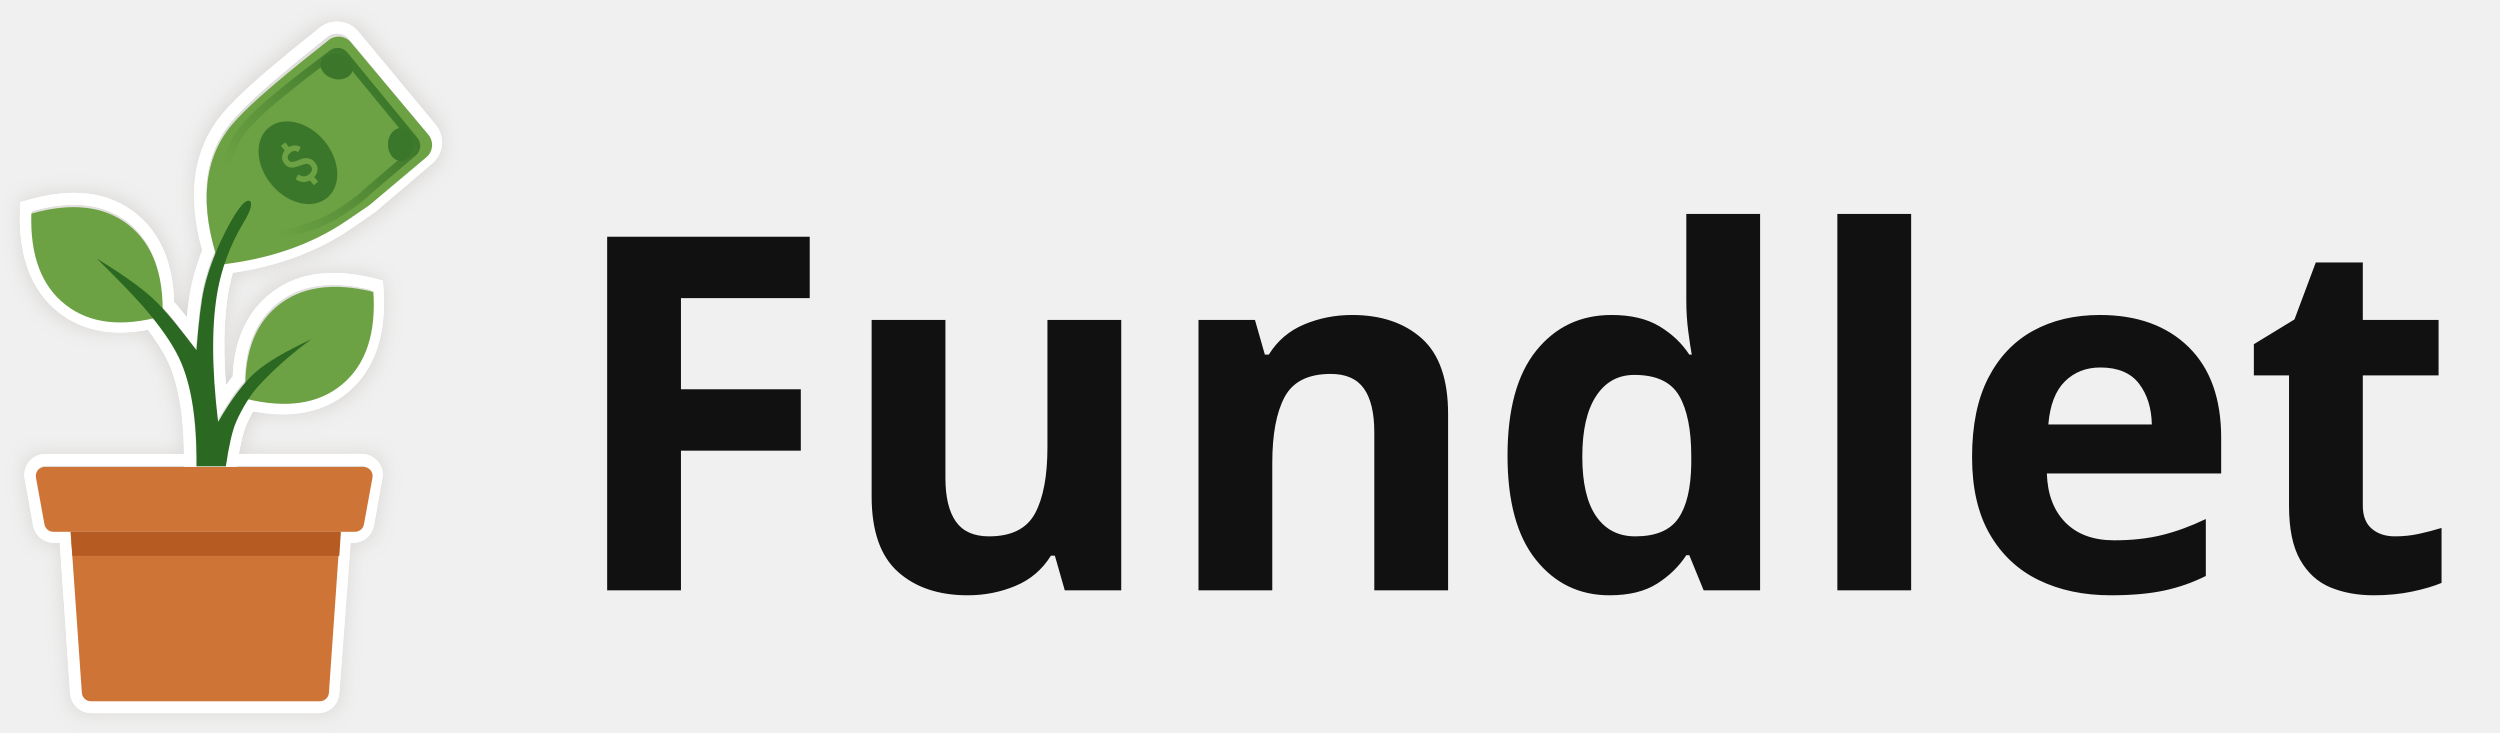
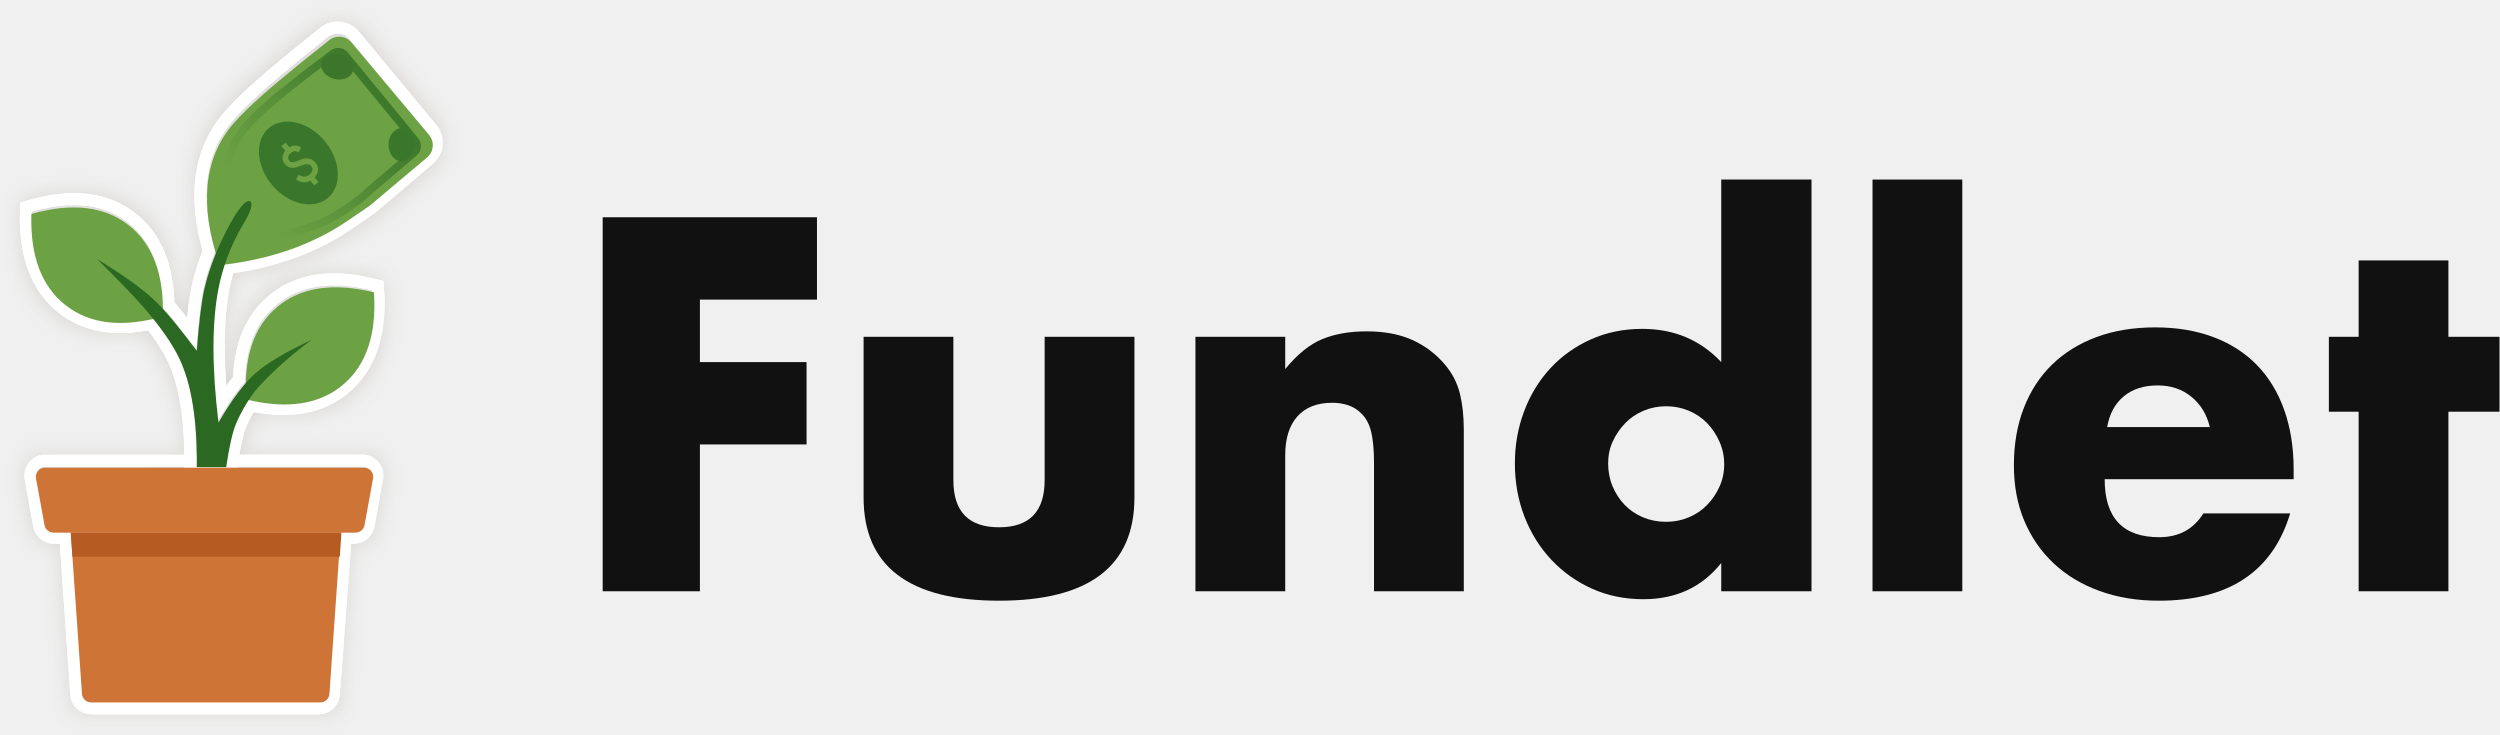
- <svg xmlns="http://www.w3.org/2000/svg" xmlns:xlink="http://www.w3.org/1999/xlink" width="631px" height="185px" viewBox="0 0 631 185" version="1.1">
+ <svg xmlns="http://www.w3.org/2000/svg" xmlns:xlink="http://www.w3.org/1999/xlink" width="630px" height="185px" viewBox="0 0 630 185" version="1.1">
  <defs>
    <path d="M11.42,113.585 L91.303,113.585 C92.569,113.585 93.595,114.611 93.595,115.876 C93.595,116.013 93.583,116.149 93.558,116.283 L91.42,128.15 C91.224,129.241 90.274,130.035 89.165,130.035 L13.558,130.035 C12.449,130.035 11.499,129.241 11.303,128.15 L9.164,116.283 C8.94,115.037 9.768,113.845 11.013,113.621 C11.147,113.597 11.283,113.585 11.42,113.585 Z M85.639,130.035 L85.238,136.137 L85.027,136.137 L82.632,170.884 C82.549,172.085 81.55,173.018 80.345,173.018 L22.97,173.018 C21.766,173.018 20.767,172.085 20.684,170.884 L17.867,130.035 L85.639,130.035 Z M88.136,5.914 L107.617,29.388 C109.015,31.073 108.799,33.569 107.131,34.989 L92.732,47.242 L92.716,47.254 C92.526,47.385 90.672,48.664 87.155,51.09 C78.64,56.965 68.399,60.656 56.434,62.163 C55.718,64.354 55.201,66.423 54.849,68.252 C53.189,76.879 53.189,88.183 54.849,102.163 C57.27,97.975 59.551,94.64 61.691,92.158 C61.857,83.619 64.489,77.191 69.584,72.872 C75.474,67.88 83.54,66.652 93.783,69.188 C94.477,79.818 91.879,87.629 85.989,92.621 C80.221,97.511 72.364,98.789 62.42,96.457 C61.265,98.253 60.169,100.296 59.366,102.163 C58.417,104.369 57.558,108.127 56.788,113.44 L49.415,113.44 C49.565,101.567 48.1,92.381 45.019,85.88 C43.628,82.945 41.467,79.625 38.534,75.923 C29.493,78.024 22.185,76.875 16.609,72.475 C10.55,67.693 7.684,59.978 8.01,49.33 C18.16,46.435 26.264,47.378 32.322,52.159 C38.01,56.648 40.885,63.722 40.945,73.382 C41.836,74.365 42.784,75.474 43.8,76.722 C44.932,78.113 46.803,80.532 49.415,83.981 C49.989,76.591 50.63,71.348 51.336,68.252 C52.063,65.067 53.127,61.989 54.197,59.352 C50.199,45.756 51.594,34.872 58.381,26.701 C59.148,25.779 60.285,24.556 61.677,23.16 C65.527,19.299 72.49,13.359 82.566,5.338 C84.27,3.982 86.746,4.238 88.136,5.914 Z" id="path-1" />
    <filter x="-10.4%" y="-6.2%" width="120.9%" height="112.5%" filterUnits="objectBoundingBox" id="filter-2">
      <feMorphology radius="3" operator="dilate" in="SourceAlpha" result="shadowSpreadOuter1" />
      <feOffset dx="0" dy="0" in="shadowSpreadOuter1" result="shadowOffsetOuter1" />
      <feMorphology radius="1" operator="erode" in="SourceAlpha" result="shadowInner" />
      <feOffset dx="0" dy="0" in="shadowInner" result="shadowInner" />
      <feComposite in="shadowOffsetOuter1" in2="shadowInner" operator="out" result="shadowOffsetOuter1" />
      <feGaussianBlur stdDeviation="2.5" in="shadowOffsetOuter1" result="shadowBlurOuter1" />
      <feColorMatrix values="0 0 0 0 0.839   0 0 0 0 0.83   0 0 0 0 0.818  0 0 0 1 0" type="matrix" in="shadowBlurOuter1" />
    </filter>
    <linearGradient x1="16.276%" y1="43.066%" x2="100%" y2="55.439%" id="linearGradient-3">
      <stop stop-color="#6DA244" offset="0%" />
      <stop stop-color="#5B933B" offset="39.383%" />
      <stop stop-color="#599039" offset="44.695%" />
      <stop stop-color="#3B772A" offset="100%" />
    </linearGradient>
  </defs>
  <g id="Page-1" stroke="none" stroke-width="1" fill="none" fill-rule="evenodd">
    <g id="sprout" transform="translate(0.0145, 3.9825)">
-       <g id="Group-46" transform="translate(0, -0)">
-         <g id="Plant" transform="translate(0, 0)">
-           <g id="Combined-Shape">
-             <use fill="black" fill-opacity="1" filter="url(#filter-2)" xlink:href="#path-1" />
-             <path stroke="#FFFFFF" stroke-width="3" d="M91.303,112.085 C92.35,112.085 93.298,112.509 93.984,113.195 C94.702,113.914 95.134,114.919 95.092,116.024 L92.896,128.416 C92.734,129.318 92.26,130.098 91.597,130.652 C90.934,131.206 90.082,131.535 89.165,131.535 L87.044,131.535 L86.734,136.243 L84.128,170.987 C84.06,171.981 83.612,172.863 82.933,173.498 C82.253,174.132 81.342,174.518 80.345,174.518 L22.97,174.518 C21.974,174.518 21.062,174.132 20.383,173.498 C19.704,172.863 19.256,171.981 19.187,170.987 L16.467,131.535 L13.558,131.535 C12.641,131.535 11.789,131.206 11.126,130.652 C10.463,130.098 9.989,129.318 9.826,128.416 L7.688,116.549 C7.503,115.518 7.752,114.51 8.306,113.713 C8.886,112.878 9.799,112.275 10.895,112.121 Z M81.632,4.165 C82.803,3.232 84.24,2.854 85.623,2.997 C87.006,3.14 88.335,3.804 89.291,4.956 L108.771,28.43 C109.732,29.589 110.139,31.026 110.018,32.418 C109.897,33.809 109.25,35.155 108.103,36.131 L93.647,48.434 L88.007,52.325 C79.534,58.17 69.392,61.912 57.575,63.527 C57.026,65.319 56.615,67.013 56.322,68.536 C54.862,76.125 54.717,85.814 55.864,97.6 C57.368,95.25 58.816,93.247 60.205,91.589 C60.483,82.801 63.332,76.205 68.614,71.728 C74.821,66.467 83.303,65.048 94.144,67.732 C94.5,67.82 94.851,67.911 95.198,68.005 C95.229,68.363 95.256,68.725 95.28,69.091 C96.014,80.328 93.159,88.511 86.959,93.766 C81.08,98.749 73.159,100.285 63.13,98.153 C62.226,99.648 61.387,101.26 60.744,102.756 C59.752,105.061 58.885,109.127 58.092,114.94 L47.887,114.94 C48.179,102.623 46.801,93.142 43.664,86.522 C42.406,83.867 40.493,80.892 37.935,77.592 C28.78,79.523 21.379,78.15 15.68,73.652 C9.302,68.619 6.166,60.541 6.511,49.284 C6.522,48.918 6.537,48.556 6.556,48.197 C6.899,48.091 7.247,47.988 7.599,47.888 C18.341,44.823 26.867,45.943 33.252,50.981 C39.14,55.629 42.263,62.867 42.438,72.8 C43.233,73.692 44.073,74.681 44.963,75.775 C45.725,76.711 46.819,78.109 48.247,79.97 C48.744,74.499 49.289,70.483 49.874,67.919 C50.575,64.845 51.582,61.868 52.612,59.272 C48.619,45.302 50.244,34.15 57.227,25.743 C58.015,24.794 59.184,23.536 60.615,22.101 C64.489,18.216 71.493,12.235 81.632,4.165 Z" />
-           </g>
-           <path d="M91.303,112.085 C92.35,112.085 93.298,112.509 93.984,113.195 C94.702,113.914 95.134,114.919 95.092,116.024 L92.896,128.416 C92.734,129.318 92.26,130.098 91.597,130.652 C90.934,131.206 90.082,131.535 89.165,131.535 L87.044,131.535 L86.734,136.243 L84.128,170.987 C84.06,171.981 83.612,172.863 82.933,173.498 C82.253,174.132 81.342,174.518 80.345,174.518 L22.97,174.518 C21.974,174.518 21.062,174.132 20.383,173.498 C19.704,172.863 19.256,171.981 19.187,170.987 L16.467,131.535 L13.558,131.535 C12.641,131.535 11.789,131.206 11.126,130.652 C10.463,130.098 9.989,129.318 9.826,128.416 L7.688,116.549 C7.503,115.518 7.752,114.51 8.306,113.713 C8.886,112.878 9.799,112.275 10.895,112.121 Z M81.632,4.165 C82.803,3.232 84.24,2.854 85.623,2.997 C87.006,3.14 88.335,3.804 89.291,4.956 L108.771,28.43 C109.732,29.589 110.139,31.026 110.018,32.418 C109.897,33.809 109.25,35.155 108.103,36.131 L93.647,48.434 L88.007,52.325 C79.534,58.17 69.392,61.912 57.575,63.527 C57.026,65.319 56.615,67.013 56.322,68.536 C54.862,76.125 54.717,85.814 55.864,97.6 C57.368,95.25 58.816,93.247 60.205,91.589 C60.483,82.801 63.332,76.205 68.614,71.728 C74.821,66.467 83.303,65.048 94.144,67.732 C94.5,67.82 94.851,67.911 95.198,68.005 C95.229,68.363 95.256,68.725 95.28,69.091 C96.014,80.328 93.159,88.511 86.959,93.766 C81.08,98.749 73.159,100.285 63.13,98.153 C62.226,99.648 61.387,101.26 60.744,102.756 C59.752,105.061 58.885,109.127 58.092,114.94 L47.887,114.94 C48.179,102.623 46.801,93.142 43.664,86.522 C42.406,83.867 40.493,80.892 37.935,77.592 C28.78,79.523 21.379,78.15 15.68,73.652 C9.302,68.619 6.166,60.541 6.511,49.284 C6.522,48.918 6.537,48.556 6.556,48.197 C6.899,48.091 7.247,47.988 7.599,47.888 C18.341,44.823 26.867,45.943 33.252,50.981 C39.14,55.629 42.263,62.867 42.438,72.8 C43.233,73.692 44.073,74.681 44.963,75.775 C45.725,76.711 46.819,78.109 48.247,79.97 C48.744,74.499 49.289,70.483 49.874,67.919 C50.575,64.845 51.582,61.868 52.612,59.272 C48.619,45.302 50.244,34.15 57.227,25.743 C58.015,24.794 59.184,23.536 60.615,22.101 C64.489,18.216 71.493,12.235 81.632,4.165 Z" id="Combined-Shape-Copy" stroke="#FFFFFF" stroke-width="3" />
-           <g transform="translate(-0, 0)">
-             <path d="M11.313,113.871 L91.741,113.871 C93.007,113.871 94.033,114.897 94.033,116.163 C94.033,116.301 94.02,116.438 93.996,116.574 L91.847,128.361 C91.649,129.45 90.7,130.242 89.593,130.242 L13.461,130.242 C12.354,130.242 11.405,129.45 11.207,128.361 L9.058,116.574 C8.831,115.329 9.657,114.135 10.902,113.908 C11.038,113.884 11.175,113.871 11.313,113.871 Z" id="Rectangle" fill="#CF7437" />
-             <path d="M17.814,130.242 L85.836,130.242 L83.002,170.885 C82.918,172.086 81.919,173.018 80.715,173.018 L22.935,173.018 C21.732,173.018 20.733,172.086 20.649,170.885 L17.814,130.242 L17.814,130.242 Z" id="Rectangle" fill="#CF7437" />
-             <polygon id="Rectangle" fill="#B65C23" points="17.819 130.242 86.028 130.242 85.624 136.315 18.243 136.315" />
-             <path d="M74.139,54.911 C78.5,56.137 80.68,56.75 80.68,56.75 L99.301,60.007 C101.475,60.387 103.546,58.935 103.929,56.761 L109.223,26.723 C109.595,24.596 108.213,22.558 106.1,22.117 C93.439,19.472 84.389,17.9 78.948,17.4 C76.983,17.22 75.315,17.125 74.116,17.125 C62.735,17.118 52.985,23.878 44.866,37.407 C54.034,46.168 63.792,52.003 74.139,54.911 Z" id="Oval" fill="#6DA244" transform="translate(77.3789, 38.9101) rotate(-50) translate(-77.3789, -38.9101)" />
-             <path d="M74.709,18.59 C75.681,18.59 77.035,18.669 78.629,18.817 C83.185,19.241 91.342,20.824 103.099,23.557 C103.672,23.691 104.142,24.038 104.441,24.497 C104.741,24.955 104.87,25.525 104.762,26.102 L99.63,53.483 C99.52,54.072 99.184,54.563 98.727,54.882 C98.27,55.2 97.694,55.346 97.102,55.247 L82.177,52.73 C80.729,52.672 78.225,52.124 74.663,51.11 C66.417,48.762 58.804,43.189 51.797,34.439 C58.124,23.938 65.729,18.584 74.709,18.59 Z" id="Oval" stroke="url(#linearGradient-3)" stroke-width="2" transform="translate(78.446, 37.1726) rotate(-50) translate(-78.446, -37.1726)" />
-             <path d="M78.132,96.017 C85.867,96.022 92.867,91.748 99.132,83.195 C92.856,74.634 85.851,70.352 78.117,70.347 C70.382,70.342 63.382,74.616 57.117,83.169 C63.393,91.729 70.398,96.012 78.132,96.017 Z" id="Oval" fill="#6DA244" transform="translate(78.1244, 83.1819) rotate(-40) translate(-78.1244, -83.1819)" />
-             <path d="M24.448,75.685 C32.183,75.68 39.189,71.398 45.464,62.838 C39.199,54.285 32.199,50.011 24.464,50.016 C16.729,50.021 9.724,54.303 3.448,62.863 C9.713,71.415 16.713,75.689 24.448,75.685 Z" id="Oval" fill="#6DA244" transform="translate(24.4561, 62.8503) rotate(38) translate(-24.4561, -62.8503)" />
-             <path d="M49.568,113.727 L56.989,113.727 C57.764,108.44 58.629,104.699 59.583,102.505 C60.976,99.303 63.244,95.584 65.18,93.483 C69.106,89.224 73.571,85.274 78.575,81.635 C72.063,84.672 67.371,87.441 64.498,89.941 C61.626,92.442 58.472,96.63 55.037,102.505 C53.367,88.591 53.367,77.342 55.037,68.757 C55.918,64.229 57.829,58.224 61.263,52.539 C63.313,49.144 63.868,47.196 62.928,46.694 C61.736,46.396 59.756,48.917 56.989,54.255 C55.433,57.257 52.872,62.821 51.502,68.757 C50.791,71.838 50.146,77.055 49.568,84.41 C46.939,80.978 45.055,78.57 43.916,77.186 C41.85,74.676 40.059,72.728 38.455,71.252 C35.526,68.556 30.85,65.23 24.428,61.273 C30.103,66.902 34.006,70.951 36.139,73.418 C40.376,78.32 43.377,82.614 45.144,86.3 C48.244,92.769 49.719,101.912 49.568,113.727 Z" id="Path-2" fill="#2B6822" />
-             <ellipse id="Oval" fill="#3B772A" cx="101.126" cy="32.48" rx="3.229" ry="4.15" />
-             <ellipse id="Oval-Copy" fill="#3C762B" transform="translate(84.9658, 12.7694) rotate(-75) translate(-84.9658, -12.7694)" cx="84.966" cy="12.769" rx="3.228" ry="4.151" />
-             <path d="M75.179,25.562 C79.956,25.562 83.828,30.724 83.828,37.091 C83.828,43.459 79.956,48.62 75.179,48.62 C70.403,48.62 66.53,43.459 66.53,37.091 C66.53,30.724 70.403,25.562 75.179,25.562 Z M76.003,31.096 L74.621,31.096 L74.621,32.603 C74.115,32.663 73.62,32.908 73.136,33.338 C72.653,33.768 72.411,34.372 72.411,35.149 C72.411,35.795 72.595,36.342 72.963,36.79 C73.332,37.239 74.011,37.624 75.001,37.947 C75.922,38.258 76.509,38.536 76.762,38.781 C77.016,39.026 77.142,39.358 77.142,39.776 C77.142,40.243 76.978,40.586 76.65,40.808 C76.322,41.029 75.922,41.139 75.45,41.139 C74.897,41.139 74.451,40.99 74.112,40.691 C73.772,40.392 73.516,39.956 73.343,39.382 L72.066,39.92 C72.273,40.661 72.598,41.235 73.041,41.641 C73.484,42.048 74.011,42.323 74.621,42.466 L74.621,44.009 L76.003,44.009 L76.003,42.502 C76.716,42.395 77.315,42.12 77.798,41.677 C78.282,41.235 78.524,40.589 78.524,39.74 C78.524,39.059 78.319,38.458 77.911,37.938 C77.502,37.418 76.9,37.038 76.106,36.799 C75.254,36.548 74.656,36.309 74.31,36.082 C73.965,35.855 73.792,35.544 73.792,35.149 C73.792,34.803 73.925,34.513 74.189,34.28 C74.454,34.046 74.84,33.93 75.346,33.93 C75.784,33.93 76.129,34.026 76.382,34.217 C76.636,34.408 76.831,34.695 76.97,35.078 L78.247,34.504 C78.075,34.014 77.801,33.598 77.427,33.257 C77.053,32.917 76.578,32.698 76.003,32.603 L76.003,31.096 Z" id="Combined-Shape" fill-opacity="0.75" fill="#2B6822" transform="translate(75.1793, 37.0913) rotate(-40) translate(-75.1793, -37.0913)" />
-           </g>
+       <g id="Plant" transform="translate(0, 0)">
+         <g id="Combined-Shape">
+           <use fill="black" fill-opacity="1" filter="url(#filter-2)" xlink:href="#path-1" />
+           <path stroke="#FFFFFF" stroke-width="3" d="M91.303,112.085 C92.35,112.085 93.298,112.509 93.984,113.195 C94.702,113.914 95.134,114.919 95.092,116.024 L92.896,128.416 C92.734,129.318 92.26,130.098 91.597,130.652 C90.934,131.206 90.082,131.535 89.165,131.535 L87.044,131.535 L86.734,136.243 L84.128,170.987 C84.06,171.981 83.612,172.863 82.933,173.498 C82.253,174.132 81.342,174.518 80.345,174.518 L22.97,174.518 C21.974,174.518 21.062,174.132 20.383,173.498 C19.704,172.863 19.256,171.981 19.187,170.987 L16.467,131.535 L13.558,131.535 C12.641,131.535 11.789,131.206 11.126,130.652 C10.463,130.098 9.989,129.318 9.826,128.416 L7.688,116.549 C7.503,115.518 7.752,114.51 8.306,113.713 C8.886,112.878 9.799,112.275 10.895,112.121 Z M81.632,4.165 C82.803,3.232 84.24,2.854 85.623,2.997 C87.006,3.14 88.335,3.804 89.291,4.956 L108.771,28.43 C109.732,29.589 110.139,31.026 110.018,32.418 C109.897,33.809 109.25,35.155 108.103,36.131 L93.647,48.434 L88.007,52.325 C79.534,58.17 69.392,61.912 57.575,63.527 C57.026,65.319 56.615,67.013 56.322,68.536 C54.862,76.125 54.717,85.814 55.864,97.6 C57.368,95.25 58.816,93.247 60.205,91.589 C60.483,82.801 63.332,76.205 68.614,71.728 C74.821,66.467 83.303,65.048 94.144,67.732 C94.5,67.82 94.851,67.911 95.198,68.005 C95.229,68.363 95.256,68.725 95.28,69.091 C96.014,80.328 93.159,88.511 86.959,93.766 C81.08,98.749 73.159,100.285 63.13,98.153 C62.226,99.648 61.387,101.26 60.744,102.756 C59.752,105.061 58.885,109.127 58.092,114.94 L47.887,114.94 C48.179,102.623 46.801,93.142 43.664,86.522 C42.406,83.867 40.493,80.892 37.935,77.592 C28.78,79.523 21.379,78.15 15.68,73.652 C9.302,68.619 6.166,60.541 6.511,49.284 C6.522,48.918 6.537,48.556 6.556,48.197 C6.899,48.091 7.247,47.988 7.599,47.888 C18.341,44.823 26.867,45.943 33.252,50.981 C39.14,55.629 42.263,62.867 42.438,72.8 C43.233,73.692 44.073,74.681 44.963,75.775 C45.725,76.711 46.819,78.109 48.247,79.97 C48.744,74.499 49.289,70.483 49.874,67.919 C50.575,64.845 51.582,61.868 52.612,59.272 C48.619,45.302 50.244,34.15 57.227,25.743 C58.015,24.794 59.184,23.536 60.615,22.101 C64.489,18.216 71.493,12.235 81.632,4.165 Z" />
+         </g>
+         <path d="M91.303,112.085 C92.35,112.085 93.298,112.509 93.984,113.195 C94.702,113.914 95.134,114.919 95.092,116.024 L92.896,128.416 C92.734,129.318 92.26,130.098 91.597,130.652 C90.934,131.206 90.082,131.535 89.165,131.535 L87.044,131.535 L86.734,136.243 L84.128,170.987 C84.06,171.981 83.612,172.863 82.933,173.498 C82.253,174.132 81.342,174.518 80.345,174.518 L22.97,174.518 C21.974,174.518 21.062,174.132 20.383,173.498 C19.704,172.863 19.256,171.981 19.187,170.987 L16.467,131.535 L13.558,131.535 C12.641,131.535 11.789,131.206 11.126,130.652 C10.463,130.098 9.989,129.318 9.826,128.416 L7.688,116.549 C7.503,115.518 7.752,114.51 8.306,113.713 C8.886,112.878 9.799,112.275 10.895,112.121 Z M81.632,4.165 C82.803,3.232 84.24,2.854 85.623,2.997 C87.006,3.14 88.335,3.804 89.291,4.956 L108.771,28.43 C109.732,29.589 110.139,31.026 110.018,32.418 C109.897,33.809 109.25,35.155 108.103,36.131 L93.647,48.434 L88.007,52.325 C79.534,58.17 69.392,61.912 57.575,63.527 C57.026,65.319 56.615,67.013 56.322,68.536 C54.862,76.125 54.717,85.814 55.864,97.6 C57.368,95.25 58.816,93.247 60.205,91.589 C60.483,82.801 63.332,76.205 68.614,71.728 C74.821,66.467 83.303,65.048 94.144,67.732 C94.5,67.82 94.851,67.911 95.198,68.005 C95.229,68.363 95.256,68.725 95.28,69.091 C96.014,80.328 93.159,88.511 86.959,93.766 C81.08,98.749 73.159,100.285 63.13,98.153 C62.226,99.648 61.387,101.26 60.744,102.756 C59.752,105.061 58.885,109.127 58.092,114.94 L47.887,114.94 C48.179,102.623 46.801,93.142 43.664,86.522 C42.406,83.867 40.493,80.892 37.935,77.592 C28.78,79.523 21.379,78.15 15.68,73.652 C9.302,68.619 6.166,60.541 6.511,49.284 C6.522,48.918 6.537,48.556 6.556,48.197 C6.899,48.091 7.247,47.988 7.599,47.888 C18.341,44.823 26.867,45.943 33.252,50.981 C39.14,55.629 42.263,62.867 42.438,72.8 C43.233,73.692 44.073,74.681 44.963,75.775 C45.725,76.711 46.819,78.109 48.247,79.97 C48.744,74.499 49.289,70.483 49.874,67.919 C50.575,64.845 51.582,61.868 52.612,59.272 C48.619,45.302 50.244,34.15 57.227,25.743 C58.015,24.794 59.184,23.536 60.615,22.101 C64.489,18.216 71.493,12.235 81.632,4.165 Z" id="Combined-Shape-Copy" stroke="#FFFFFF" stroke-width="3" />
+         <g transform="translate(-0, 0)">
+           <path d="M11.313,113.871 L91.741,113.871 C93.007,113.871 94.033,114.897 94.033,116.163 C94.033,116.301 94.02,116.438 93.996,116.574 L91.847,128.361 C91.649,129.45 90.7,130.242 89.593,130.242 L13.461,130.242 C12.354,130.242 11.405,129.45 11.207,128.361 L9.058,116.574 C8.831,115.329 9.657,114.135 10.902,113.908 C11.038,113.884 11.175,113.871 11.313,113.871 Z" id="Rectangle" fill="#CF7437" />
+           <path d="M17.814,130.242 L85.836,130.242 L83.002,170.885 C82.918,172.086 81.919,173.018 80.715,173.018 L22.935,173.018 C21.732,173.018 20.733,172.086 20.649,170.885 L17.814,130.242 L17.814,130.242 Z" id="Rectangle" fill="#CF7437" />
+           <polygon id="Rectangle" fill="#B65C23" points="17.819 130.242 86.028 130.242 85.624 136.315 18.243 136.315" />
+           <path d="M74.139,54.911 C78.5,56.137 80.68,56.75 80.68,56.75 L99.301,60.007 C101.475,60.387 103.546,58.935 103.929,56.761 L109.223,26.723 C109.595,24.596 108.213,22.558 106.1,22.117 C93.439,19.472 84.389,17.9 78.948,17.4 C76.983,17.22 75.315,17.125 74.116,17.125 C62.735,17.118 52.985,23.878 44.866,37.407 C54.034,46.168 63.792,52.003 74.139,54.911 Z" id="Oval" fill="#6DA244" transform="translate(77.3789, 38.9101) rotate(-50) translate(-77.3789, -38.9101)" />
+           <path d="M74.709,18.59 C75.681,18.59 77.035,18.669 78.629,18.817 C83.185,19.241 91.342,20.824 103.099,23.557 C103.672,23.691 104.142,24.038 104.441,24.497 C104.741,24.955 104.87,25.525 104.762,26.102 L99.63,53.483 C99.52,54.072 99.184,54.563 98.727,54.882 C98.27,55.2 97.694,55.346 97.102,55.247 L82.177,52.73 C80.729,52.672 78.225,52.124 74.663,51.11 C66.417,48.762 58.804,43.189 51.797,34.439 C58.124,23.938 65.729,18.584 74.709,18.59 Z" id="Oval" stroke="url(#linearGradient-3)" stroke-width="2" transform="translate(78.446, 37.1726) rotate(-50) translate(-78.446, -37.1726)" />
+           <path d="M78.132,96.017 C85.867,96.022 92.867,91.748 99.132,83.195 C92.856,74.634 85.851,70.352 78.117,70.347 C70.382,70.342 63.382,74.616 57.117,83.169 C63.393,91.729 70.398,96.012 78.132,96.017 Z" id="Oval" fill="#6DA244" transform="translate(78.1244, 83.1819) rotate(-40) translate(-78.1244, -83.1819)" />
+           <path d="M24.448,75.685 C32.183,75.68 39.189,71.398 45.464,62.838 C39.199,54.285 32.199,50.011 24.464,50.016 C16.729,50.021 9.724,54.303 3.448,62.863 C9.713,71.415 16.713,75.689 24.448,75.685 Z" id="Oval" fill="#6DA244" transform="translate(24.4561, 62.8503) rotate(38) translate(-24.4561, -62.8503)" />
+           <path d="M49.568,113.727 L56.989,113.727 C57.764,108.44 58.629,104.699 59.583,102.505 C60.976,99.303 63.244,95.584 65.18,93.483 C69.106,89.224 73.571,85.274 78.575,81.635 C72.063,84.672 67.371,87.441 64.498,89.941 C61.626,92.442 58.472,96.63 55.037,102.505 C53.367,88.591 53.367,77.342 55.037,68.757 C55.918,64.229 57.829,58.224 61.263,52.539 C63.313,49.144 63.868,47.196 62.928,46.694 C61.736,46.396 59.756,48.917 56.989,54.255 C55.433,57.257 52.872,62.821 51.502,68.757 C50.791,71.838 50.146,77.055 49.568,84.41 C46.939,80.978 45.055,78.57 43.916,77.186 C41.85,74.676 40.059,72.728 38.455,71.252 C35.526,68.556 30.85,65.23 24.428,61.273 C30.103,66.902 34.006,70.951 36.139,73.418 C40.376,78.32 43.377,82.614 45.144,86.3 C48.244,92.769 49.719,101.912 49.568,113.727 Z" id="Path-2" fill="#2B6822" />
+           <ellipse id="Oval" fill="#3B772A" cx="101.126" cy="32.48" rx="3.229" ry="4.15" />
+           <ellipse id="Oval-Copy" fill="#3C762B" transform="translate(84.9658, 12.7694) rotate(-75) translate(-84.9658, -12.7694)" cx="84.966" cy="12.769" rx="3.228" ry="4.151" />
+           <path d="M75.179,25.562 C79.956,25.562 83.828,30.724 83.828,37.091 C83.828,43.459 79.956,48.62 75.179,48.62 C70.403,48.62 66.53,43.459 66.53,37.091 C66.53,30.724 70.403,25.562 75.179,25.562 Z M76.003,31.096 L74.621,31.096 L74.621,32.603 C74.115,32.663 73.62,32.908 73.136,33.338 C72.653,33.768 72.411,34.372 72.411,35.149 C72.411,35.795 72.595,36.342 72.963,36.79 C73.332,37.239 74.011,37.624 75.001,37.947 C75.922,38.258 76.509,38.536 76.762,38.781 C77.016,39.026 77.142,39.358 77.142,39.776 C77.142,40.243 76.978,40.586 76.65,40.808 C76.322,41.029 75.922,41.139 75.45,41.139 C74.897,41.139 74.451,40.99 74.112,40.691 C73.772,40.392 73.516,39.956 73.343,39.382 L72.066,39.92 C72.273,40.661 72.598,41.235 73.041,41.641 C73.484,42.048 74.011,42.323 74.621,42.466 L74.621,44.009 L76.003,44.009 L76.003,42.502 C76.716,42.395 77.315,42.12 77.798,41.677 C78.282,41.235 78.524,40.589 78.524,39.74 C78.524,39.059 78.319,38.458 77.911,37.938 C77.502,37.418 76.9,37.038 76.106,36.799 C75.254,36.548 74.656,36.309 74.31,36.082 C73.965,35.855 73.792,35.544 73.792,35.149 C73.792,34.803 73.925,34.513 74.189,34.28 C74.454,34.046 74.84,33.93 75.346,33.93 C75.784,33.93 76.129,34.026 76.382,34.217 C76.636,34.408 76.831,34.695 76.97,35.078 L78.247,34.504 C78.075,34.014 77.801,33.598 77.427,33.257 C77.053,32.917 76.578,32.698 76.003,32.603 L76.003,31.096 Z" id="Combined-Shape" fill-opacity="0.75" fill="#2B6822" transform="translate(75.1793, 37.0913) rotate(-40) translate(-75.1793, -37.0913)" />
        </g>
      </g>
-       <text id="Fundlet" font-family="Futura-Bold, Futura" font-size="125" font-weight="bold" fill="#111111">
-         <tspan x="141.985" y="145.018">Fundlet</tspan>
-       </text>
+       <g id="Fundlet" transform="translate(151.8605, 41.2675)" fill="#111111" fill-rule="nonzero">
+         <polygon id="Path" points="54 30.25 24.5 30.25 24.5 46 51.375 46 51.375 66.75 24.5 66.75 24.5 103.75 0 103.75 0 9.5 54 9.5" />
+         <path d="M88.375,39.625 L88.375,75.75 C88.375,83.667 92.208,87.625 99.875,87.625 C107.542,87.625 111.375,83.667 111.375,75.75 L111.375,39.625 L134,39.625 L134,80.125 C134,88.792 131.146,95.292 125.438,99.625 C119.729,103.958 111.208,106.125 99.875,106.125 C88.542,106.125 80.021,103.958 74.312,99.625 C68.604,95.292 65.75,88.792 65.75,80.125 L65.75,39.625 L88.375,39.625 Z" id="Path" />
+         <path d="M149.375,39.625 L172,39.625 L172,47.75 C175.083,44 178.208,41.479 181.375,40.188 C184.542,38.896 188.25,38.25 192.5,38.25 C197,38.25 200.854,38.979 204.062,40.438 C207.271,41.896 210,43.958 212.25,46.625 C214.083,48.792 215.333,51.208 216,53.875 C216.667,56.542 217,59.583 217,63 L217,103.75 L194.375,103.75 L194.375,71.375 C194.375,68.208 194.146,65.646 193.688,63.688 C193.229,61.729 192.417,60.167 191.25,59 C190.25,58 189.125,57.292 187.875,56.875 C186.625,56.458 185.292,56.25 183.875,56.25 C180.042,56.25 177.104,57.396 175.062,59.688 C173.021,61.979 172,65.25 172,69.5 L172,103.75 L149.375,103.75 L149.375,39.625 Z" id="Path" />
+         <path d="M253.375,71.5 C253.375,73.583 253.75,75.521 254.5,77.312 C255.25,79.104 256.271,80.667 257.562,82 C258.854,83.333 260.396,84.375 262.188,85.125 C263.979,85.875 265.917,86.25 268,86.25 C270,86.25 271.896,85.875 273.688,85.125 C275.479,84.375 277.021,83.333 278.312,82 C279.604,80.667 280.646,79.125 281.438,77.375 C282.229,75.625 282.625,73.75 282.625,71.75 C282.625,69.75 282.229,67.854 281.438,66.062 C280.646,64.271 279.604,62.708 278.312,61.375 C277.021,60.042 275.479,59 273.688,58.25 C271.896,57.5 270,57.125 268,57.125 C266,57.125 264.104,57.5 262.312,58.25 C260.521,59 258.979,60.042 257.688,61.375 C256.396,62.708 255.354,64.229 254.562,65.938 C253.771,67.646 253.375,69.5 253.375,71.5 Z M281.875,0 L304.625,0 L304.625,103.75 L281.875,103.75 L281.875,96.625 C277.042,102.708 270.5,105.75 262.25,105.75 C257.583,105.75 253.292,104.875 249.375,103.125 C245.458,101.375 242.042,98.958 239.125,95.875 C236.208,92.792 233.938,89.167 232.312,85 C230.688,80.833 229.875,76.333 229.875,71.5 C229.875,66.917 230.646,62.562 232.188,58.438 C233.729,54.312 235.917,50.708 238.75,47.625 C241.583,44.542 244.979,42.104 248.938,40.312 C252.896,38.521 257.25,37.625 262,37.625 C270,37.625 276.625,40.417 281.875,46 L281.875,0 Z" id="Shape" />
+         <polygon id="Path" points="342.625 0 342.625 103.75 320 103.75 320 0" />
+         <path d="M405,62.375 C404.25,59.208 402.708,56.667 400.375,54.75 C398.042,52.833 395.208,51.875 391.875,51.875 C388.375,51.875 385.521,52.792 383.312,54.625 C381.104,56.458 379.708,59.042 379.125,62.375 L405,62.375 Z M378.5,75.5 C378.5,85.25 383.083,90.125 392.25,90.125 C397.167,90.125 400.875,88.125 403.375,84.125 L425.25,84.125 C420.833,98.792 409.792,106.125 392.125,106.125 C386.708,106.125 381.75,105.312 377.25,103.688 C372.75,102.062 368.896,99.75 365.688,96.75 C362.479,93.75 360,90.167 358.25,86 C356.5,81.833 355.625,77.167 355.625,72 C355.625,66.667 356.458,61.854 358.125,57.562 C359.792,53.271 362.167,49.625 365.25,46.625 C368.333,43.625 372.062,41.312 376.438,39.688 C380.812,38.062 385.75,37.25 391.25,37.25 C396.667,37.25 401.542,38.062 405.875,39.688 C410.208,41.312 413.875,43.667 416.875,46.75 C419.875,49.833 422.167,53.604 423.75,58.062 C425.333,62.521 426.125,67.542 426.125,73.125 L426.125,75.5 L378.5,75.5 Z" id="Shape" />
+         <polygon id="Path" points="465.125 58.5 465.125 103.75 442.5 103.75 442.5 58.5 435 58.5 435 39.625 442.5 39.625 442.5 20.375 465.125 20.375 465.125 39.625 478 39.625 478 58.5" />
+       </g>
    </g>
  </g>
</svg>
